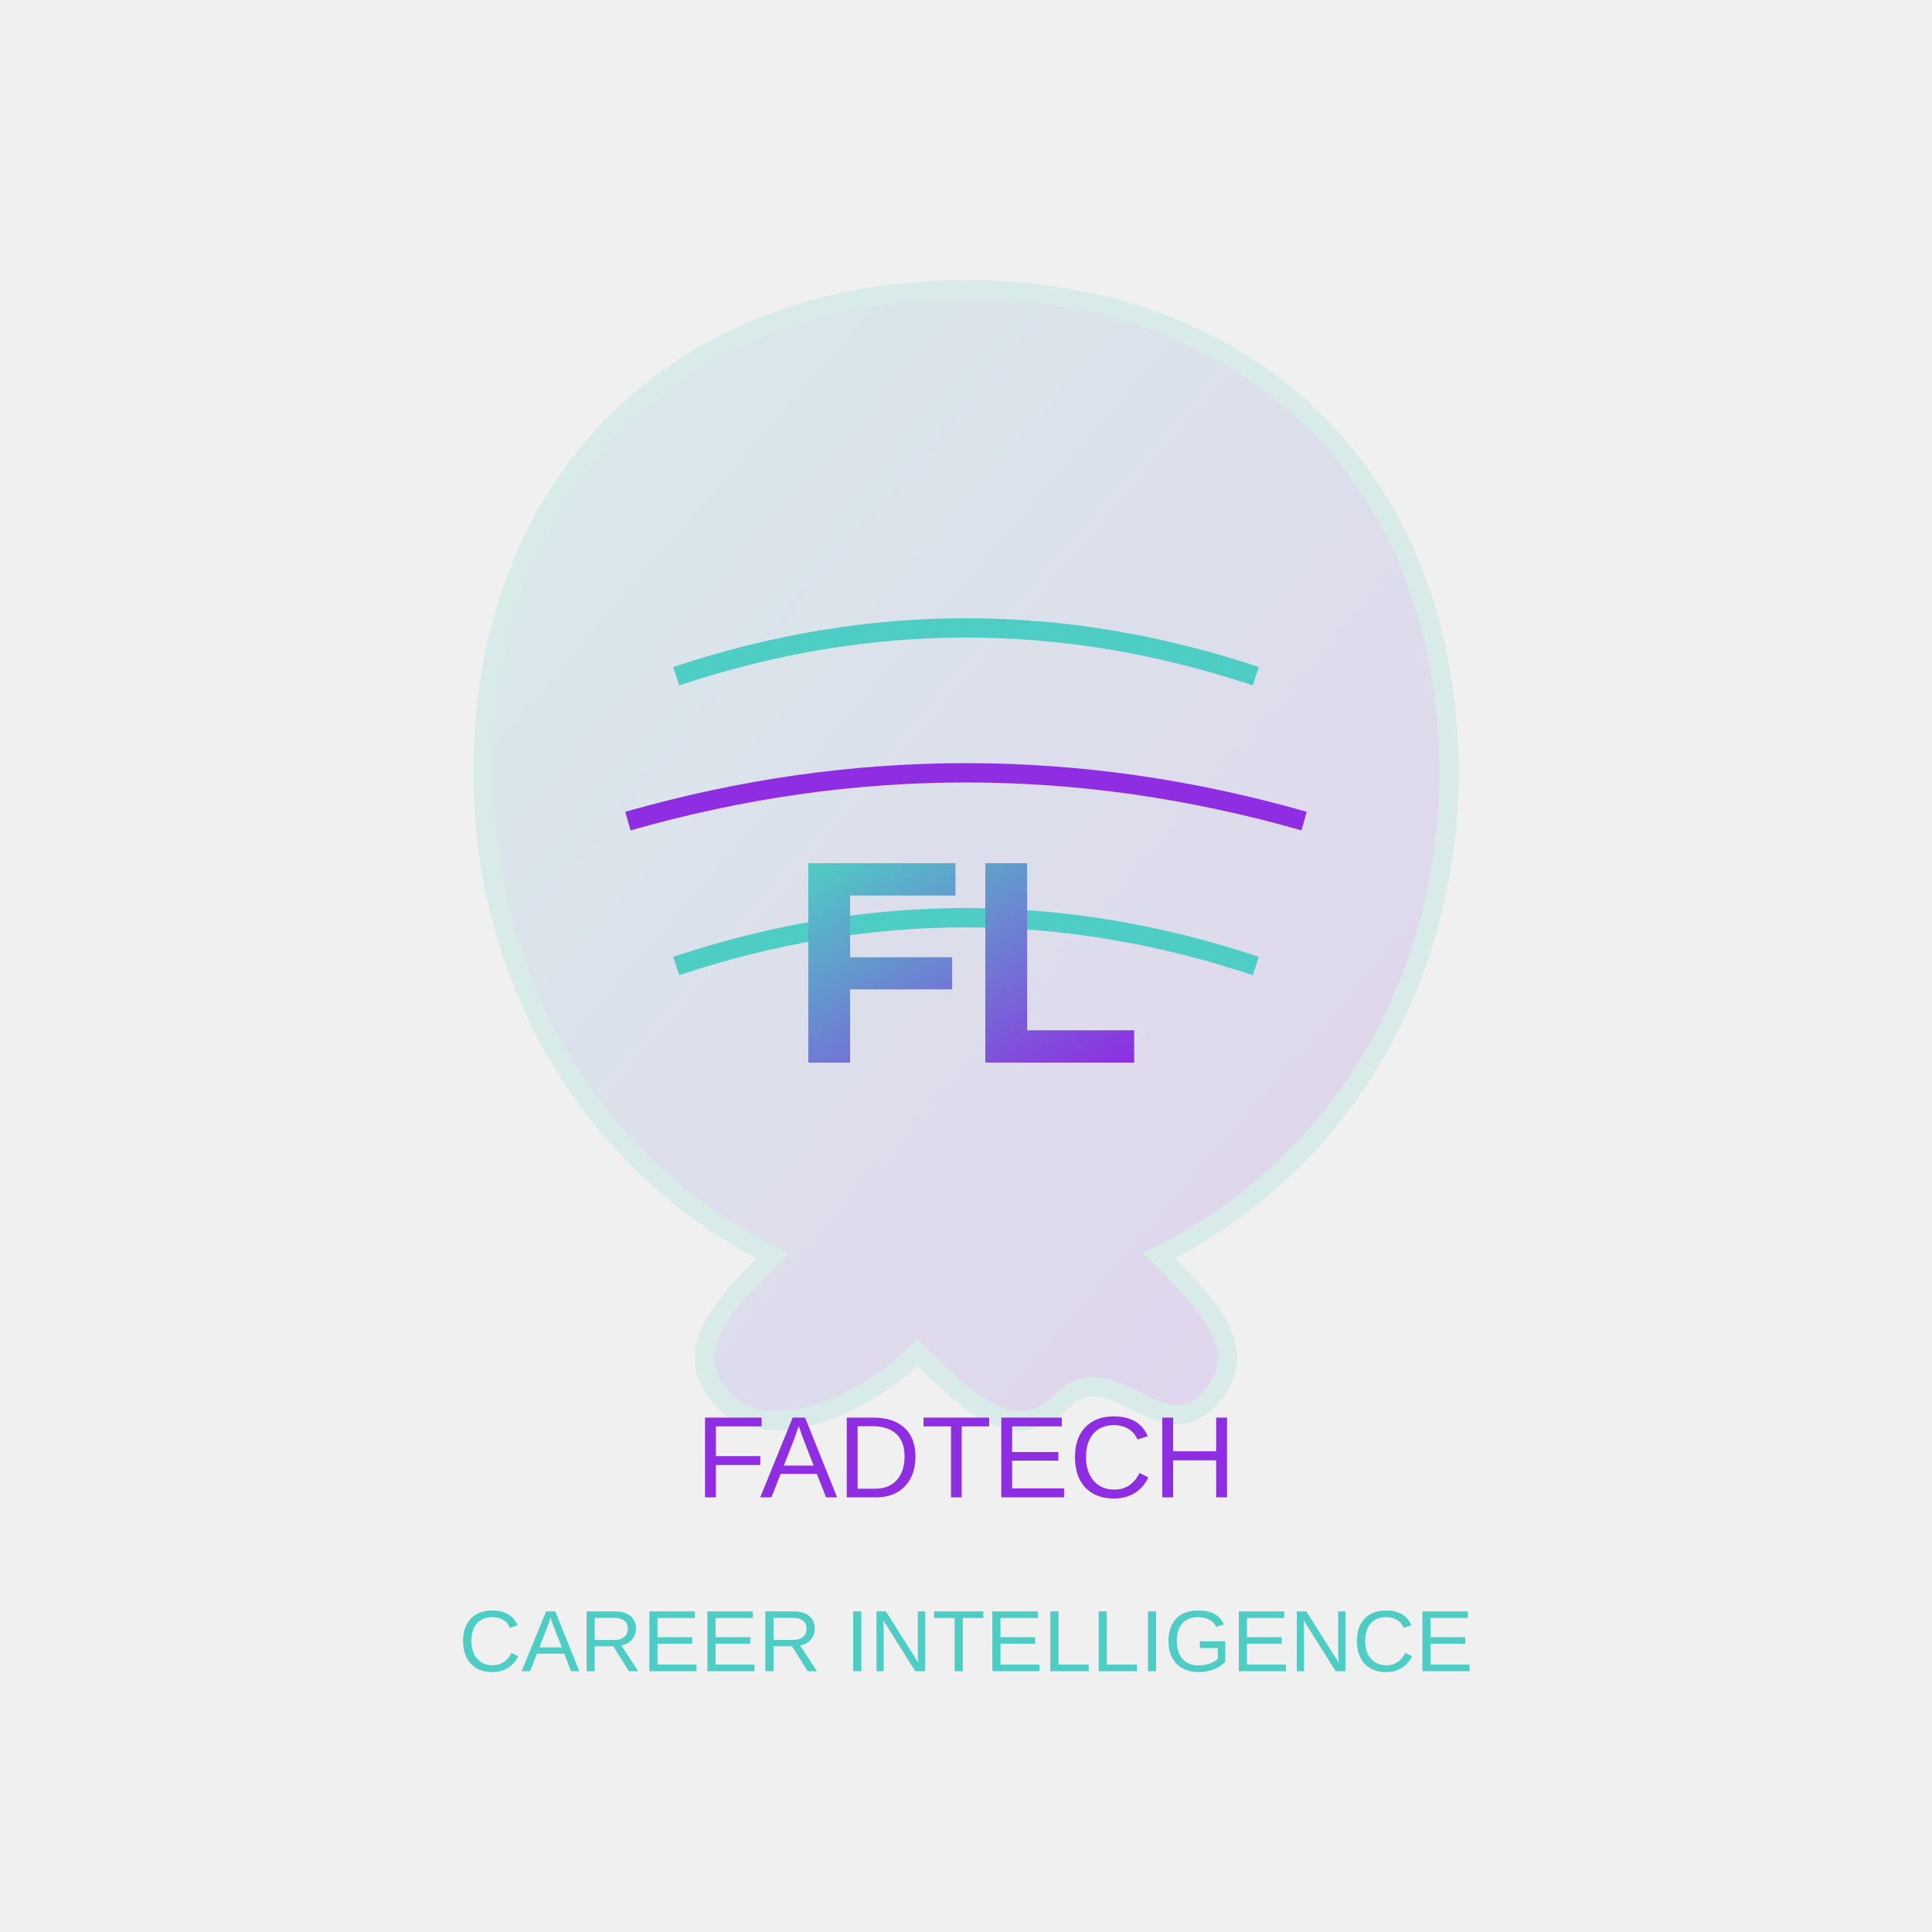
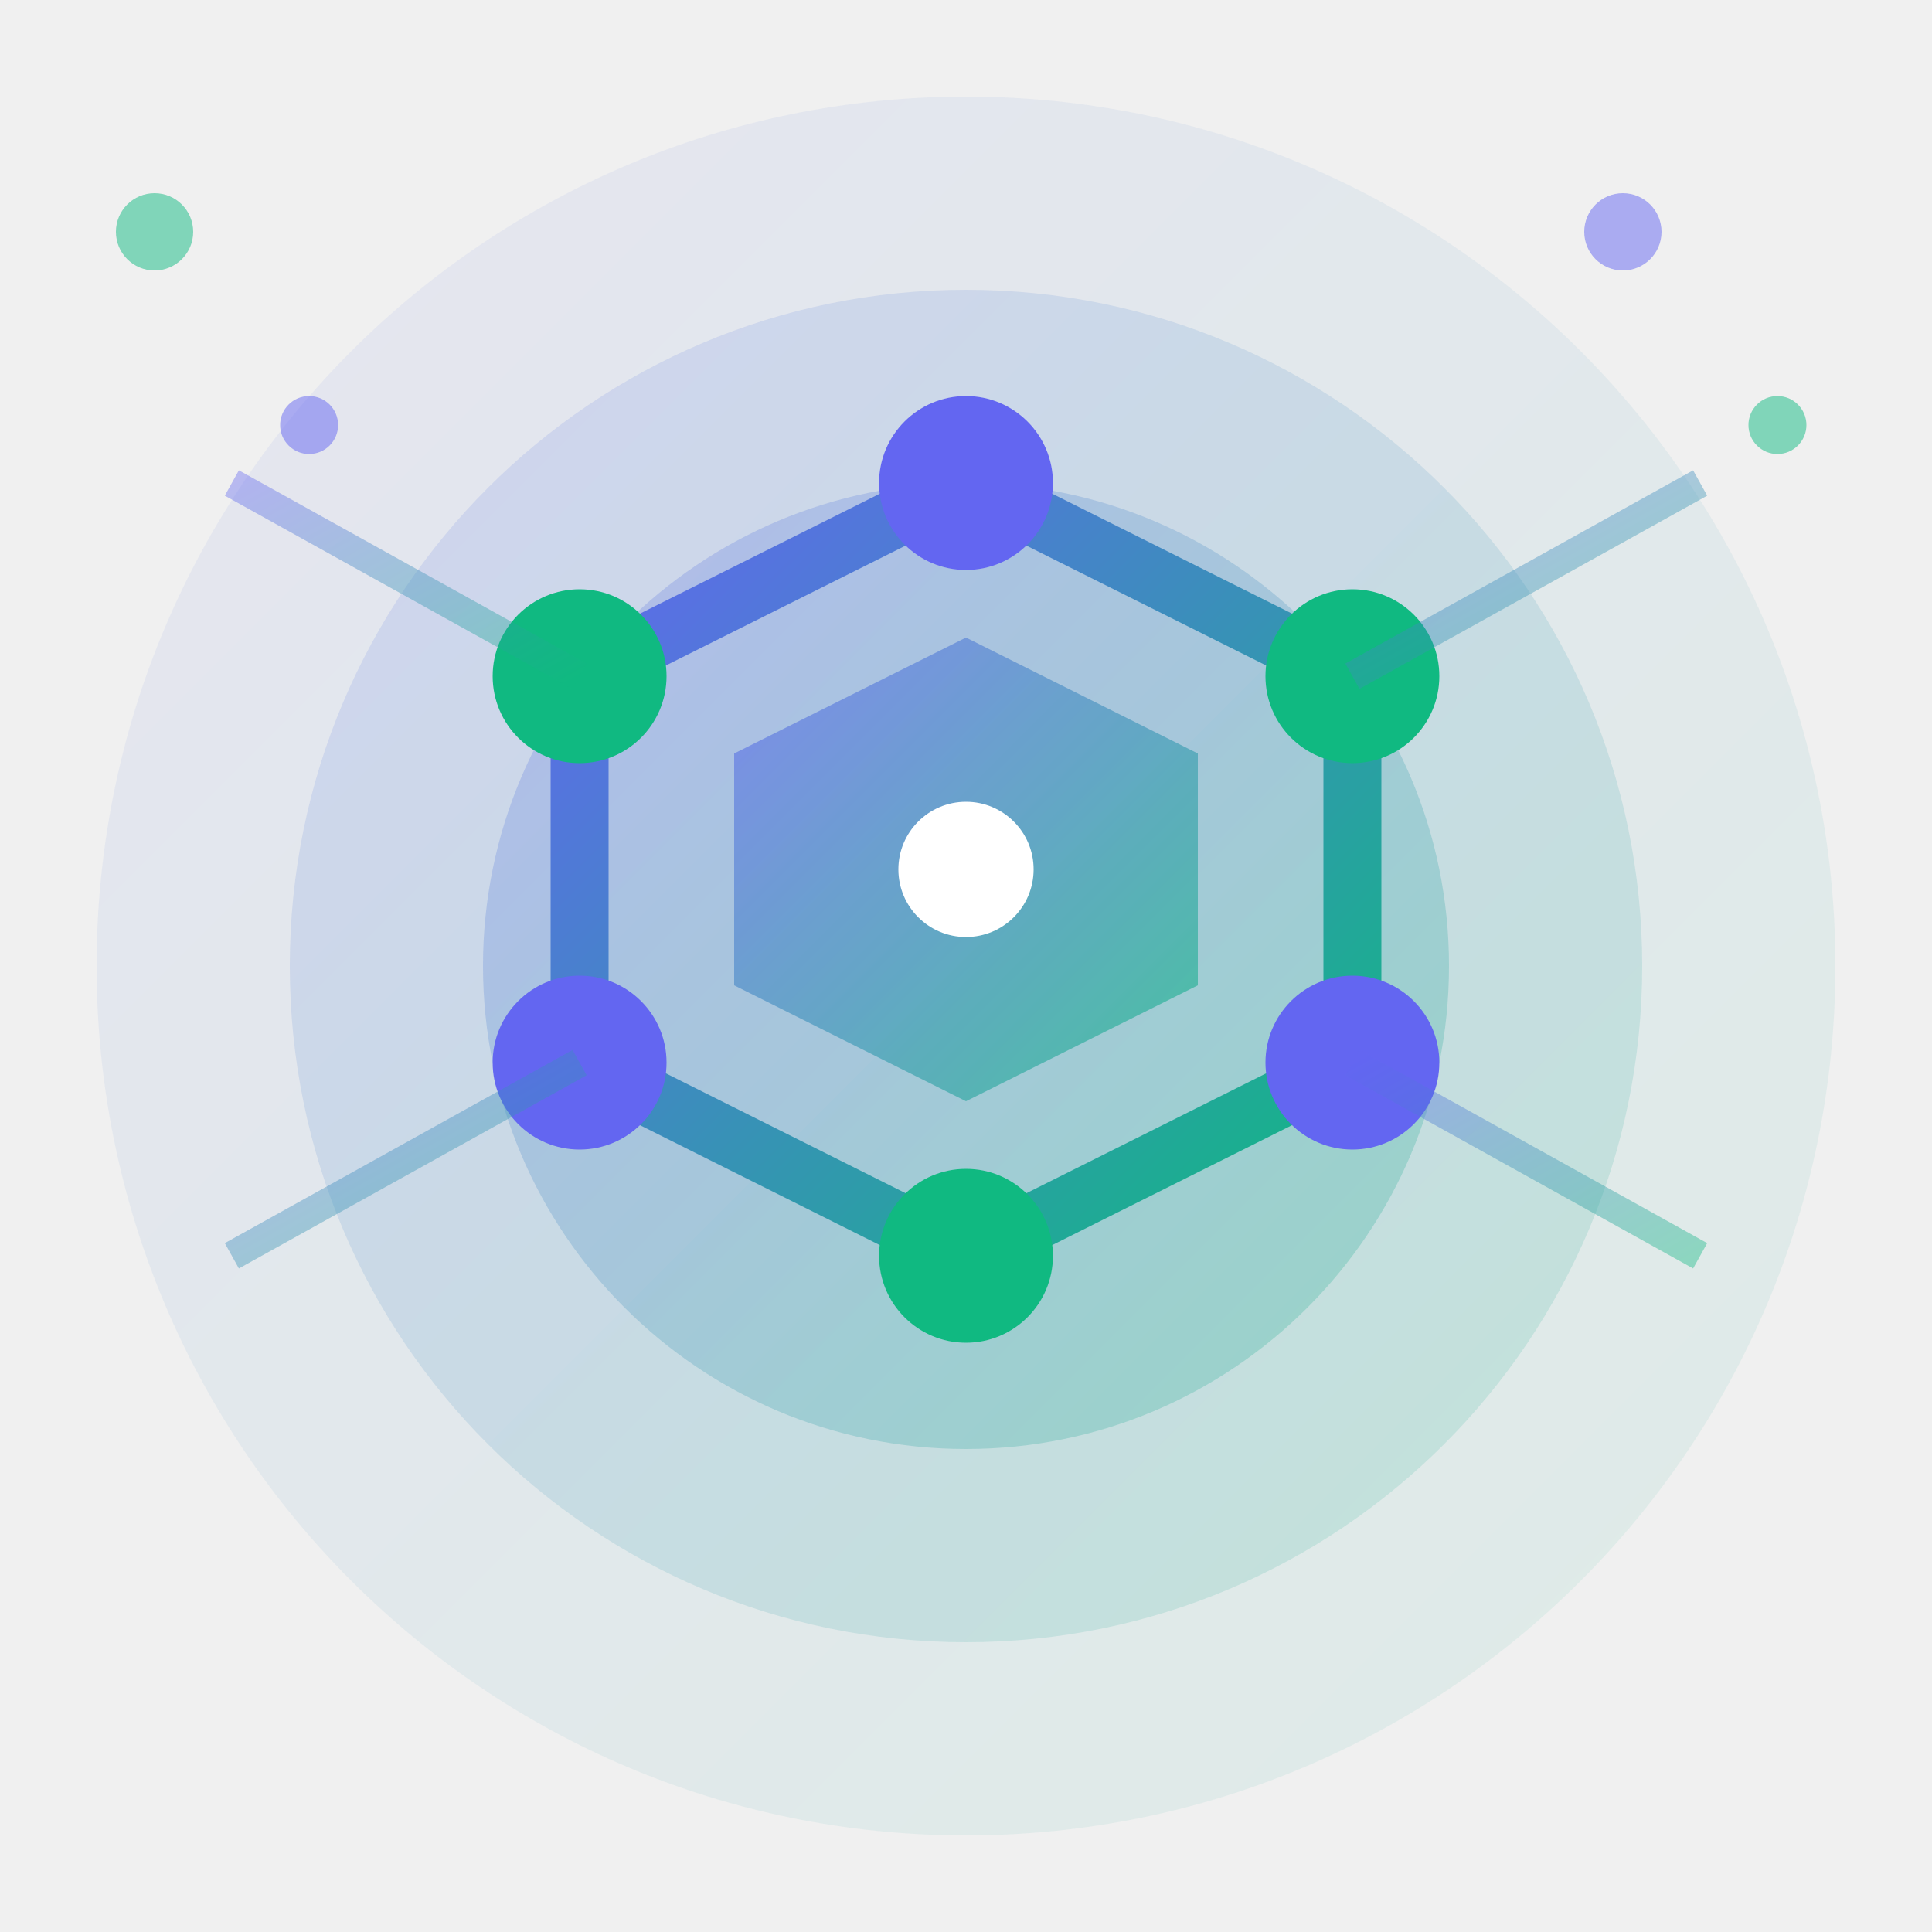
- <svg xmlns="http://www.w3.org/2000/svg" width="200" height="200" viewBox="0 0 200 200">
+ <svg xmlns="http://www.w3.org/2000/svg" viewBox="0 0 100 100" width="100" height="100">
  <defs>
-     <linearGradient id="grad6" x1="0%" y1="0%" x2="100%" y2="100%">
-       <stop offset="0%" style="stop-color:#4ecdc4" />
-       <stop offset="100%" style="stop-color:#8e2de2" />
+     <linearGradient id="logoGradient" x1="0%" y1="0%" x2="100%" y2="100%">
+       <stop offset="0%" style="stop-color:#6366f1;stop-opacity:1" />
+       <stop offset="100%" style="stop-color:#10b981;stop-opacity:1" />
    </linearGradient>
  </defs>
-   <path d="M100 30 C70 30 50 50 50 80 C50 100 60 120 80 130 C75 135 70 140 75 145             C80 150 90 145 95 140 C100 145 105 150 110 145 C115 140 120 150 125 145             C130 140 125 135 120 130 C140 120 150 100 150 80 C150 50 130 30 100 30Z" fill="url(#grad6)" opacity="0.15" stroke="#4ecdc4" stroke-width="2" />
-   <path d="M70 70 Q100 60 130 70" stroke="#4ecdc4" stroke-width="2" fill="none" />
-   <path d="M65 85 Q100 75 135 85" stroke="#8e2de2" stroke-width="2" fill="none" />
-   <path d="M70 100 Q100 90 130 100" stroke="#4ecdc4" stroke-width="2" fill="none" />
-   <text x="100" y="110" text-anchor="middle" font-family="Arial, sans-serif" font-size="30" font-weight="bold" fill="url(#grad6)">FL</text>
-   <text x="100" y="155" text-anchor="middle" font-family="Arial, sans-serif" font-size="12" fill="#8e2de2">FADTECH</text>
-   <text x="100" y="173" text-anchor="middle" font-family="Arial, sans-serif" font-size="9" fill="#4ecdc4">CAREER INTELLIGENCE</text>
+   <circle cx="50" cy="50" r="45" fill="url(#logoGradient)" opacity="0.08" />
+   <circle cx="50" cy="50" r="35" fill="url(#logoGradient)" opacity="0.15" />
+   <circle cx="50" cy="50" r="25" fill="url(#logoGradient)" opacity="0.25" />
+   <polygon points="50,25 70,35 70,55 50,65 30,55 30,35" fill="none" stroke="url(#logoGradient)" stroke-width="3" />
+   <polygon points="50,33 62,39 62,51 50,57 38,51 38,39" fill="url(#logoGradient)" opacity="0.6" />
+   <circle cx="50" cy="25" r="4.5" fill="#6366f1" />
+   <circle cx="70" cy="35" r="4.5" fill="#10b981" />
+   <circle cx="70" cy="55" r="4.5" fill="#6366f1" />
+   <circle cx="50" cy="65" r="4.5" fill="#10b981" />
+   <circle cx="30" cy="55" r="4.5" fill="#6366f1" />
+   <circle cx="30" cy="35" r="4.5" fill="#10b981" />
+   <circle cx="50" cy="45" r="3.5" fill="white" />
+   <line x1="50" y1="25" x2="50" y2="8" stroke="url(#logoGradient)" stroke-width="1.5" opacity="0.4" />
+   <line x1="70" y1="35" x2="88" y2="25" stroke="url(#logoGradient)" stroke-width="1.5" opacity="0.4" />
+   <line x1="70" y1="55" x2="88" y2="65" stroke="url(#logoGradient)" stroke-width="1.5" opacity="0.4" />
+   <line x1="50" y1="65" x2="50" y2="82" stroke="url(#logoGradient)" stroke-width="1.5" opacity="0.4" />
+   <line x1="30" y1="55" x2="12" y2="65" stroke="url(#logoGradient)" stroke-width="1.5" opacity="0.4" />
+   <line x1="30" y1="35" x2="12" y2="25" stroke="url(#logoGradient)" stroke-width="1.5" opacity="0.4" />
+   <circle cx="84" cy="12" r="2" fill="#6366f1" opacity="0.5" />
+   <circle cx="92" cy="22" r="1.5" fill="#10b981" opacity="0.5" />
+   <circle cx="8" cy="12" r="2" fill="#10b981" opacity="0.5" />
+   <circle cx="16" cy="22" r="1.5" fill="#6366f1" opacity="0.5" />
</svg>
